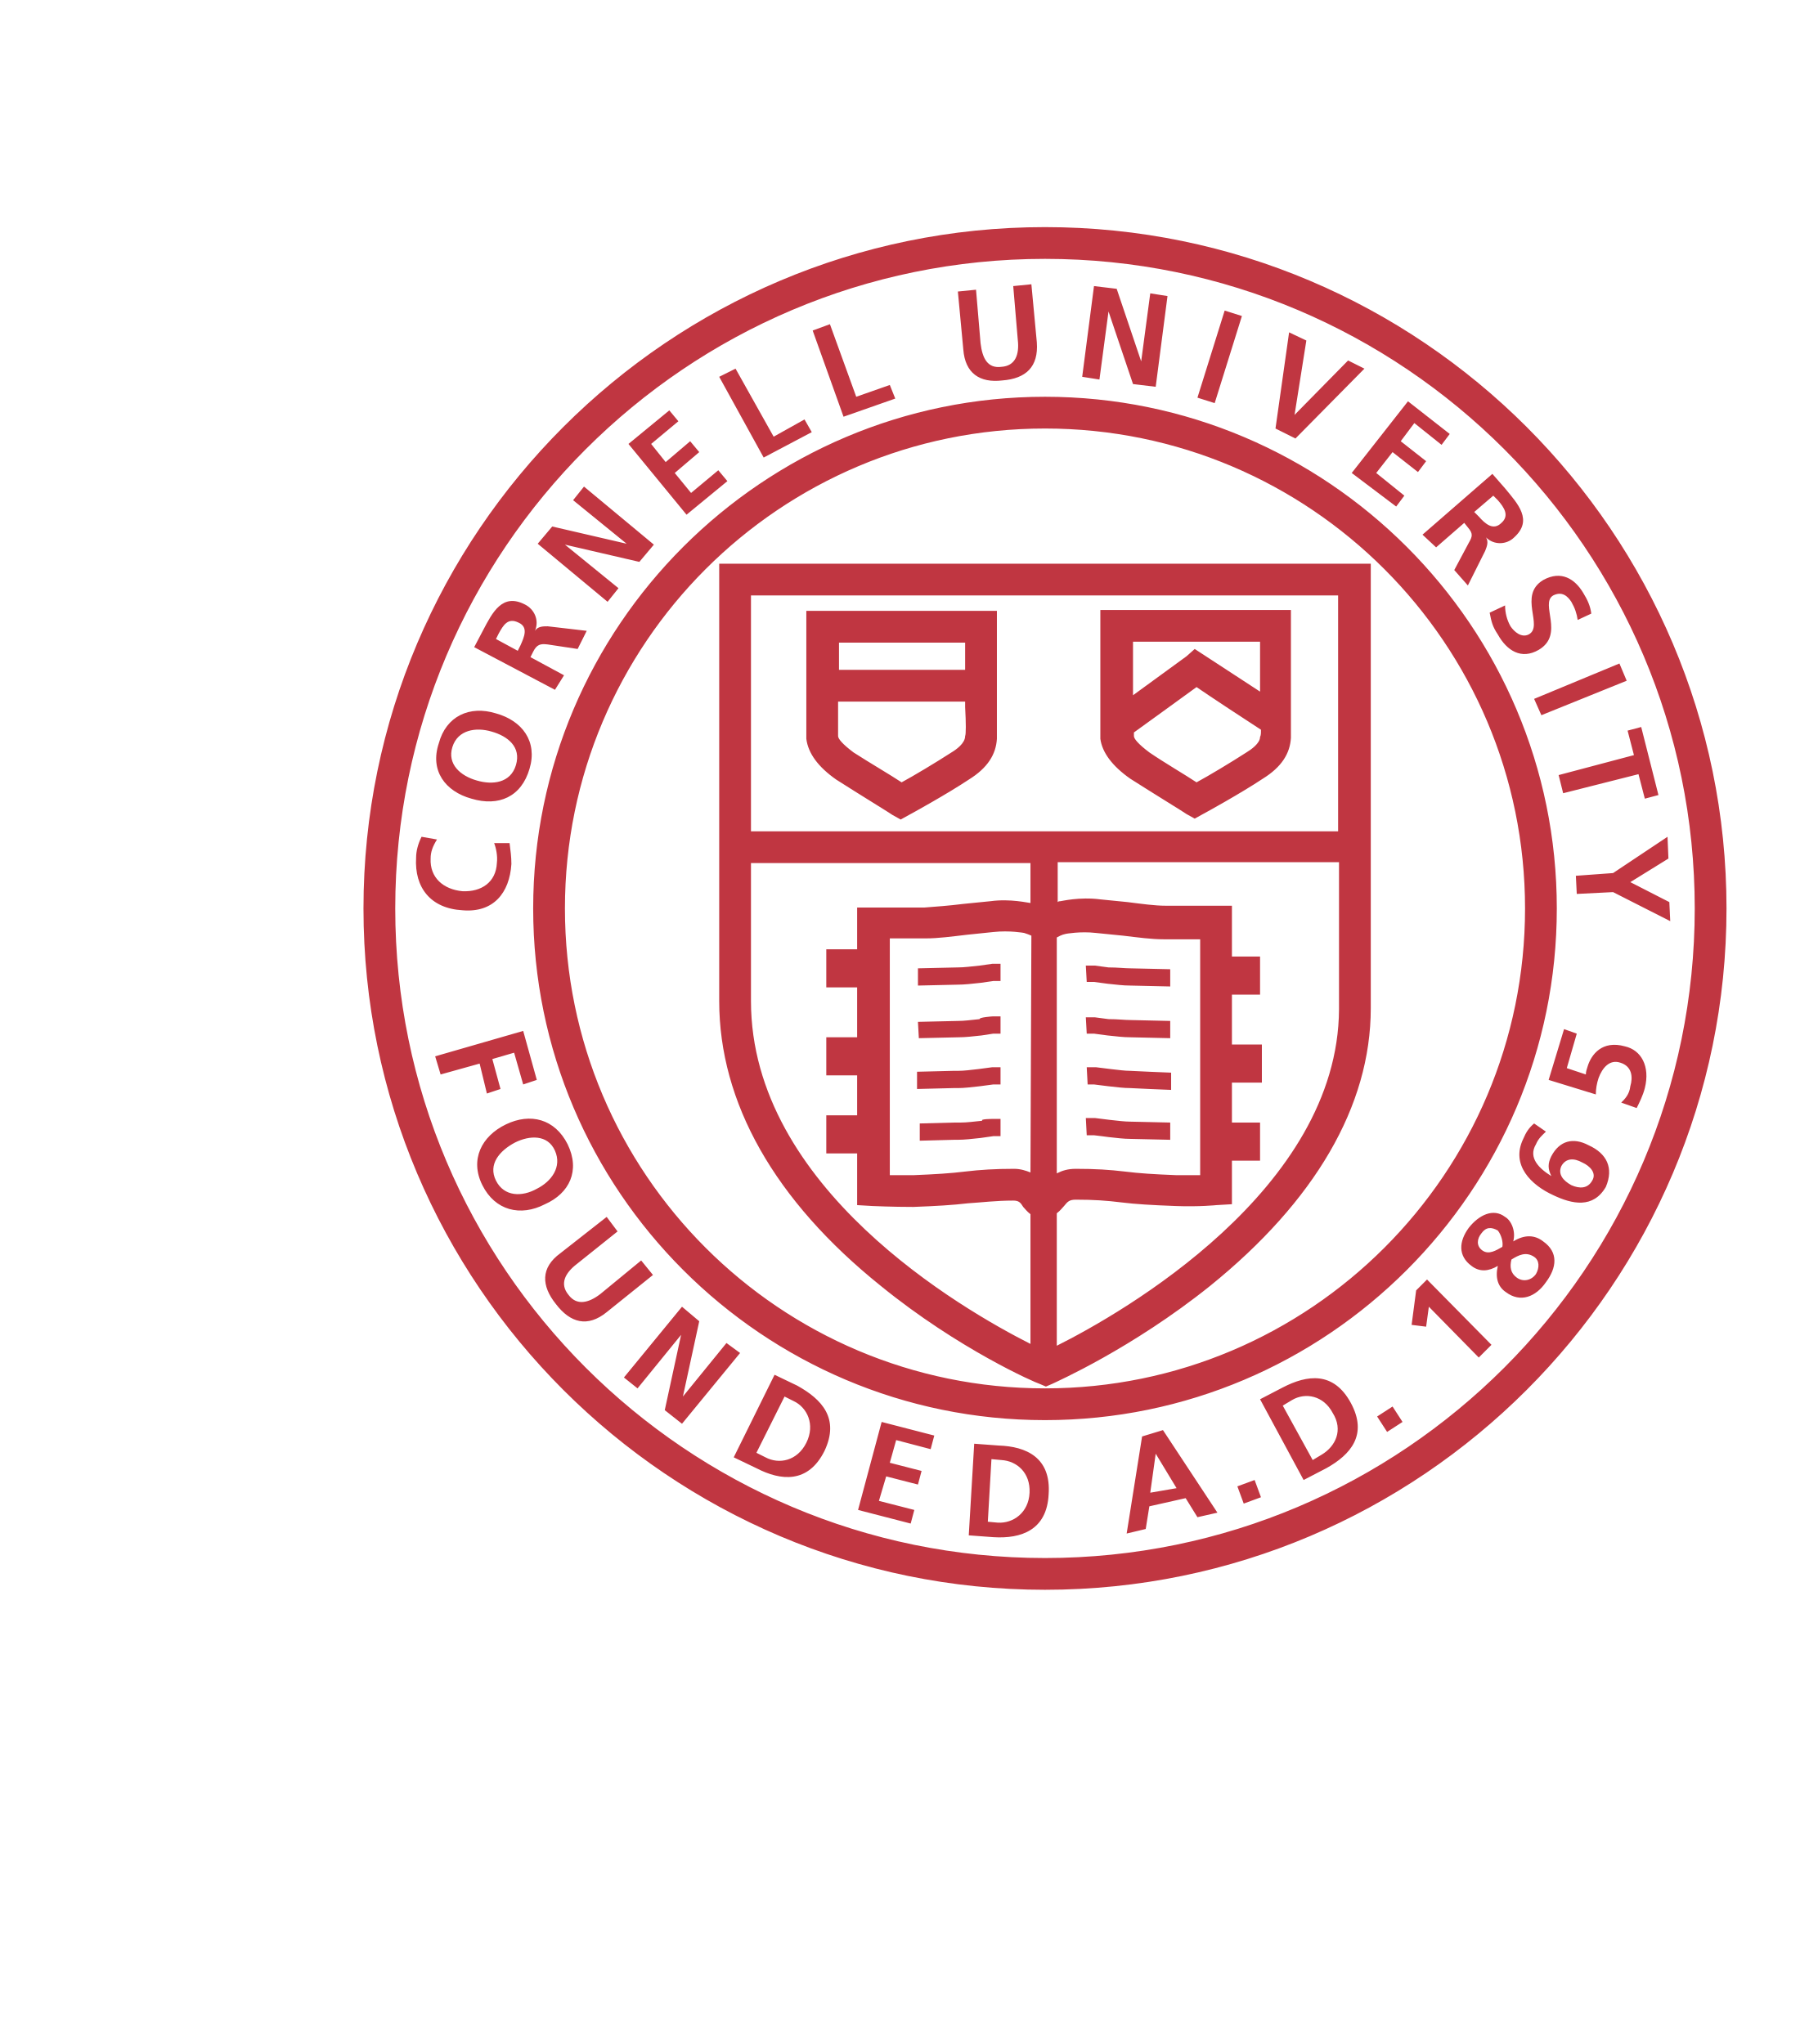
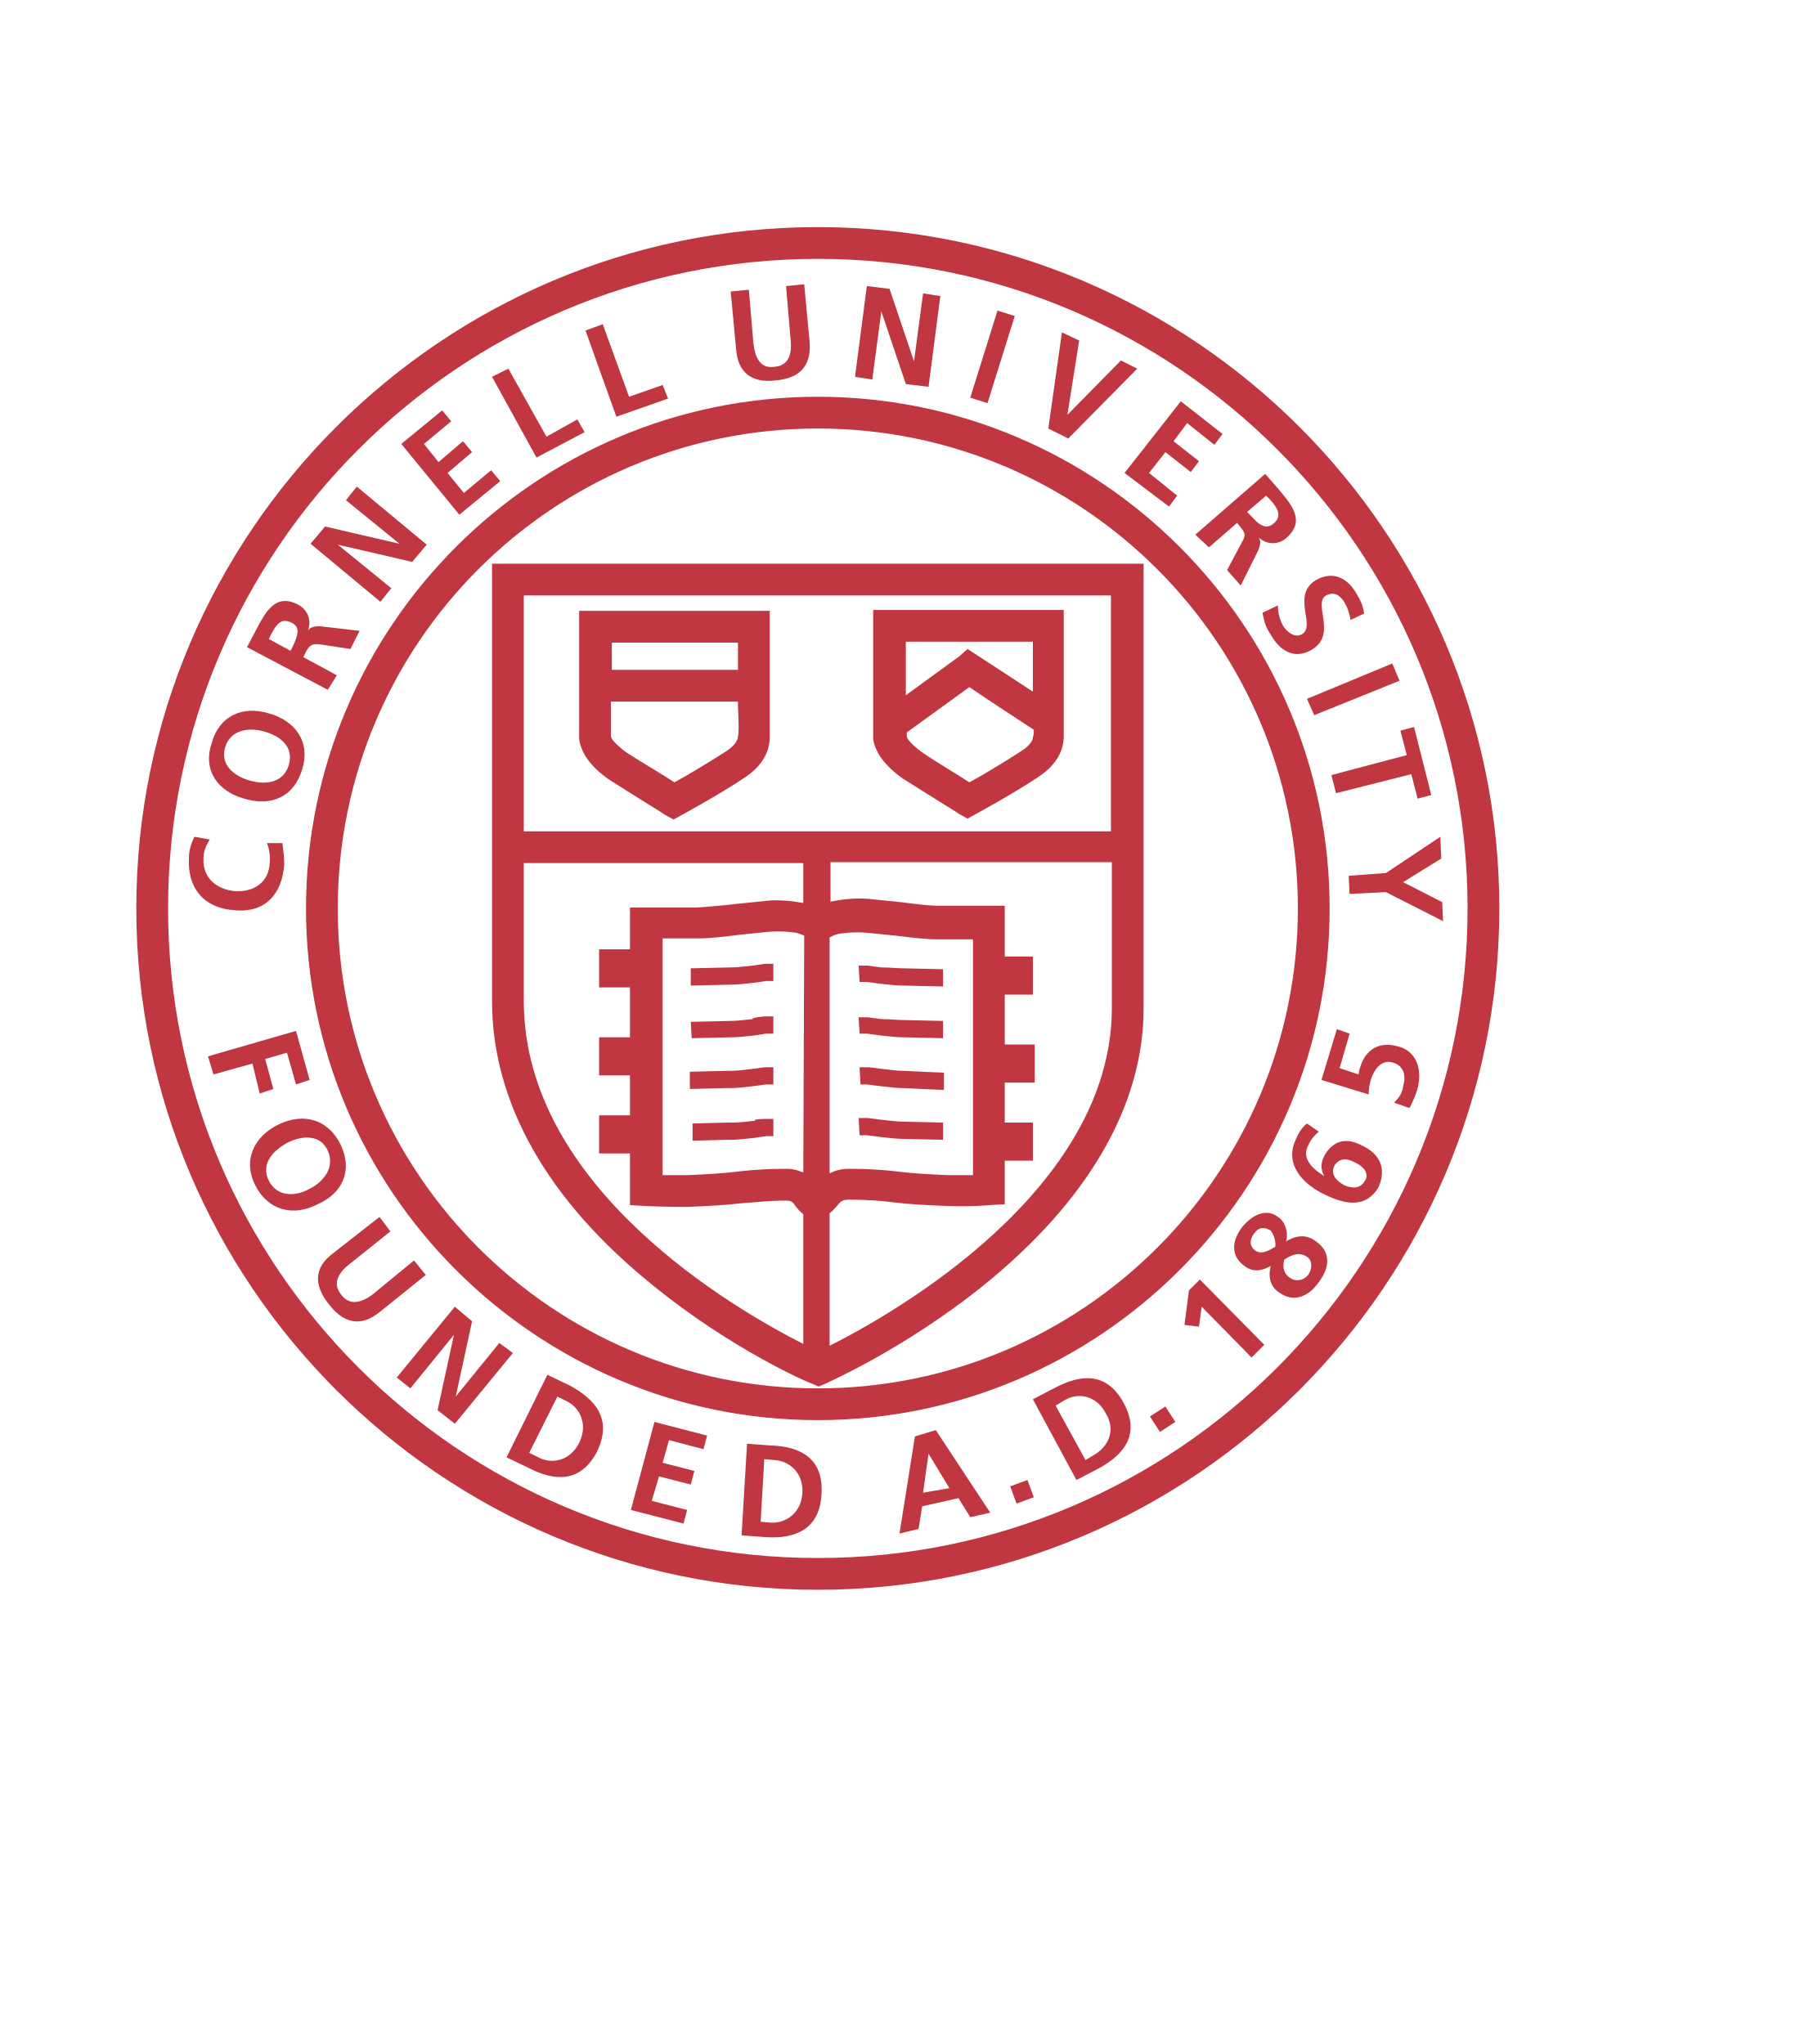
- <svg xmlns="http://www.w3.org/2000/svg" clip-rule="evenodd" fill-rule="evenodd" stroke-linejoin="round" stroke-miterlimit="1.414" viewBox="50 0 400 450">
+ <svg xmlns="http://www.w3.org/2000/svg" clip-rule="evenodd" fill-rule="evenodd" stroke-linejoin="round" stroke-miterlimit="1.414" viewBox="100 0 400 450">
  <path d="m224 89.145c-43.47 0-78.855 35.385-78.855 78.855s35.385 78.855 78.855 78.855 78.855-35.385 78.855-78.855-35.385-78.855-78.855-78.855zm0 154.035c-41.475 0-75.18-33.705-75.18-75.18s33.705-75.18 75.18-75.18 75.18 33.705 75.18 75.18-33.705 75.18-75.18 75.18zm0-134.4c-32.655 0-59.22 26.565-59.22 59.22s26.565 59.22 59.22 59.22 59.22-26.565 59.22-59.22-26.565-59.22-59.22-59.22zm0 114.765c-30.66 0-55.545-24.885-55.545-55.545s24.885-55.545 55.545-55.545 55.545 24.885 55.545 55.545-24.885 55.545-55.545 55.545zm-37.695-95.445v50.61c0 11.76 6.405 23.1 18.69 32.97 9.03 7.35 17.955 11.235 18.375 11.34l.735.315.735-.315c.42-.21 9.24-4.095 18.27-11.34 12.075-9.765 18.585-20.79 18.585-32.13v-51.45zm71.61 3.675v27.3h-67.935v-27.3zm-15.96 67.095h-2.73c-2.625-.105-4.305-.21-5.985-.42-1.785-.21-3.36-.315-5.67-.315-.945 0-1.575.21-2.205.525v-27.3c.21-.105.525-.315 1.05-.42 0 0 1.68-.315 3.465-.105l3.15.315c1.785.21 3.255.42 4.725.42h4.2zm-19.635-.315c-.525-.21-1.155-.42-1.89-.42-2.205 0-3.885.105-5.67.315-1.68.21-3.465.315-5.985.42h-2.73v-27.405h4.2c1.365 0 2.94-.21 4.725-.42l3.045-.315c1.89-.21 3.57.105 3.57.105.315.105.63.21.84.315zm-32.34-19.845v-15.96h32.34v4.62c-.21 0-2.31-.525-4.62-.21l-3.15.315c-1.68.21-3.15.315-4.515.42h-3.99-3.78v4.83h-3.57v4.41h3.57v5.775h-3.57v4.41h3.57v4.62h-3.57v4.41h3.57v5.985l1.785.105c.105 0 2.205.105 4.725.105 2.73-.105 4.515-.21 6.3-.42 1.68-.105 3.255-.315 5.25-.315.63 0 .84.21 1.155.735.21.21.42.525.84.84v15.015c-7.875-3.99-32.34-18.06-32.34-39.69zm35.385 39.9v-15.33c.42-.315.63-.63.84-.84.42-.525.63-.735 1.365-.735 2.1 0 3.57.105 5.25.315s3.57.315 6.3.42 4.725-.105 4.725-.105l1.785-.105v-5.04h3.255v-4.41h-3.255v-4.62h3.465v-4.41h-3.465v-5.775h3.255v-4.41h-3.255v-5.88h-3.675-3.99c-1.26 0-2.73-.21-4.41-.42l-3.15-.315c-2.415-.315-4.515.21-4.62.21s-.21 0-.315.105v-4.62h32.55v17.01c-.105 20.895-25.095 35.175-32.655 38.955zm-25.515-65.52c2.625 1.68 6.405 3.99 6.51 4.095l.945.525.945-.525c.21-.105 4.41-2.415 6.93-4.095 2.205-1.365 3.15-2.94 3.255-4.725v-12.915-1.89h-22.05v14.805c.21 1.68 1.365 3.255 3.465 4.725zm14.91-5.04c0 .84-1.05 1.575-1.575 1.89-1.785 1.155-4.41 2.73-5.775 3.465-1.26-.84-3.78-2.31-5.565-3.465-1.26-.945-1.785-1.575-1.785-1.89v-3.99h14.7v.63c.105 1.89.105 3.15 0 3.36zm0-10.815v3.15h-14.595v-3.15zm19.11 15.75c2.625 1.68 6.405 3.99 6.51 4.095l.945.525.945-.525c.21-.105 4.41-2.415 6.93-4.095 2.205-1.365 3.15-2.94 3.255-4.725v-12.915-1.89h-22.05v14.91c.21 1.575 1.365 3.15 3.465 4.62zm15.015-4.83c0 .735-1.05 1.47-1.575 1.785-1.785 1.155-4.41 2.73-5.775 3.465-1.26-.84-3.78-2.31-5.46-3.465-1.26-.945-1.785-1.575-1.785-1.89v-.42s5.67-4.095 7.245-5.25c1.365.945 5.985 3.99 7.455 4.935 0 .42 0 .63-.105.84 0-.105 0 0 0 0zm-14.7-11.025h14.7v5.775l-7.56-4.935-.945.84-6.195 4.515v-1.68c0-1.575 0-3.15 0-4.515zm-.315 37.8 4.62.105v1.995l-4.62-.105c-.84 0-1.575-.105-2.625-.21l-1.575-.21h-.84l-.105-1.89h1.05l1.575.21c1.05 0 1.89.105 2.52.105zm0 5.985 4.62.105v1.995l-4.62-.105c-.84 0-1.575-.105-2.625-.21l-1.575-.21h-.84l-.105-1.89h1.05l1.575.21c1.05 0 1.89.105 2.52.105zm-4.935 7.455-.105-1.995h1.05l1.68.21c.945.105 1.68.21 2.31.21l2.205.105 2.52.105v1.995l-2.52-.105-2.205-.105c-.735 0-1.575-.105-2.52-.21l-1.68-.21zm4.935 4.305 4.62.105v1.995l-4.62-.105c-.735 0-1.575-.105-2.52-.21 0 0-1.575-.21-1.68-.21h-.84l-.105-1.995h1.05l1.68.21c.945.105 1.785.21 2.415.21zm-24.57-15.75v-1.995l4.62-.105c.735 0 1.47-.105 2.52-.21l1.47-.21h.945v1.995h-.84l-1.47.21c-.945.105-1.89.21-2.625.21zm8.61 3.57h.945v1.995h-.84l-1.365.21c-.945.105-1.89.21-2.625.21l-4.62.105-.105-1.89 4.62-.105c.735 0 1.47-.105 2.52-.21-.105-.21 1.47-.315 1.47-.315zm0 5.88h.945v1.995h-.84l-1.575.21c-.945.105-1.785.21-2.52.21h-.525l-4.2.105v-1.995l4.2-.105h.525c.735 0 1.47-.105 2.415-.21zm0 5.985h.945v1.995h-.84l-1.47.21c-.945.105-1.89.21-2.625.21h-.42l-3.99.105v-1.995l3.99-.105h.735c.735 0 1.47-.105 2.52-.21-.315-.21 1.155-.21 1.155-.21zm-3.36-89.04-.63-6.72 2.1-.21.525 6.195c.21 1.785.84 2.94 2.415 2.73 1.575-.105 2.1-1.365 1.89-3.15l-.525-6.195 2.1-.21.63 6.72c.21 2.835-1.26 4.2-3.99 4.41-2.625.315-4.305-.84-4.515-3.57zm-32.025 19.11-6.72-8.19 4.725-3.885 1.05 1.26-3.15 2.625 1.68 2.1 2.835-2.415 1.05 1.26-2.835 2.415 1.89 2.31 3.15-2.625 1.05 1.26zm18.165-11.34-3.57-9.975 1.995-.735 3.045 8.4 3.885-1.365.63 1.575zm29.61-4.305-1.995-.315 1.365-10.5 2.625.315 2.835 8.4 1.05-7.875 1.995.315-1.365 10.5-2.625-.315-2.835-8.4zm-56.91 25.725-8.085-6.72 1.68-1.995 8.61 1.995-6.195-5.04 1.26-1.575 8.085 6.72-1.68 1.995-8.61-1.995 6.195 5.04zm-5.04 8.505-3.885-2.1.315-.63c.42-.84.84-.945 1.68-.84l3.465.525 1.05-2.1-4.515-.525c-.525 0-1.155 0-1.47.525.525-1.26-.105-2.52-1.155-3.045-2.625-1.365-3.78.945-4.83 2.94l-1.05 1.995 9.345 4.935zm-5.04-3.465-.315.63-2.52-1.365.315-.63c.525-.945 1.05-1.89 2.31-1.26 1.155.525.63 1.68.21 2.625zm117.285 6.195 9.87-4.095.84 1.995-9.87 3.99zm-36.96-34.23-1.995-.63 3.15-10.08 1.995.63zm48.51 40.74-.735-2.835 1.575-.42 1.995 7.875-1.575.42-.735-2.835-8.715 2.205-.525-2.1zm-2.415 13.65 6.3-4.2.105 2.52-4.41 2.73 4.515 2.31.105 2.205-6.615-3.36-4.2.21-.105-2.1zm-9.765-27.615c1.785-.945-1.26-4.515 1.68-6.3 2.1-1.155 3.675-.105 4.62 1.47.525.84.84 1.575.945 2.415l-1.575.735c-.105-.735-.315-1.365-.735-2.1-.42-.63-1.05-1.26-2.1-.735-1.575.945 1.365 4.515-1.68 6.3-1.995 1.155-3.675.105-4.725-1.785-.63-.945-.735-1.47-.945-2.52l1.785-.84c0 .84.21 1.68.63 2.415.42.63 1.26 1.365 2.1.945zm-10.71-10.08 3.255-2.835.42.525c.63.735.525 1.05.105 1.785l-1.68 3.15 1.575 1.785 1.995-3.99c.21-.525.42-1.05.105-1.575.945.945 2.415.84 3.255 0 2.205-1.995.42-3.885-1.05-5.67l-1.47-1.68-8.085 7.035zm6.615-5.985.525.525c.735.84 1.365 1.785.42 2.625-.945.945-1.89.105-2.625-.735l-.525-.525zm-22.89-6.615-2.31-1.155 1.575-11.13 1.995.945-1.365 8.61 6.195-6.3 1.89.945zm6.51 3.99 6.51-8.295 4.83 3.78-.945 1.26-3.15-2.52-1.575 2.1 2.94 2.31-.945 1.26-2.94-2.31-1.89 2.415 3.255 2.625-.945 1.26zm-68.04-1.785-5.145-9.345 1.89-.945 4.41 7.875 3.57-1.995.84 1.47zm56.805 118.335.735 1.995-1.995.735-.735-1.995zm-13.02-5.04-1.785 11.235 2.205-.525.42-2.625 4.2-.945 1.365 2.205 2.31-.525-6.3-9.555zm.945 6.51.63-4.515 2.415 3.99zm45.465-29.085c-.945-.735-2.1-.84-3.465 0 .315-1.155-.21-2.415-.945-2.835-1.365-1.05-3.045-.21-4.2 1.26-1.155 1.575-1.26 3.255.315 4.41.945.735 1.995.63 3.045 0-.315 1.365 0 2.415.945 3.045 1.68 1.26 3.465.525 4.62-1.155 1.26-1.68 1.47-3.465-.315-4.725zm-4.725.63c-.735.42-1.575.945-2.31.42s-.63-1.365-.105-1.995c.525-.735 1.155-.735 1.89-.315.42.525.63 1.365.525 1.89zm3.885 3.15c-.525.735-1.47.945-2.205.42s-.84-1.26-.63-2.1c.84-.525 1.68-.945 2.625-.315.63.42.63 1.26.21 1.995zm-62.16 19.845-2.835-.21-.63 10.605 2.835.21c3.255.21 6.195-.84 6.405-4.935.315-4.305-2.625-5.565-5.775-5.67zm3.57 5.46c-.105 2.31-1.89 3.57-3.675 3.465l-1.155-.105.42-7.245 1.155.105c1.785.105 3.36 1.47 3.255 3.78zm-64.575-80.325c3.15.945 5.775-.21 6.72-3.465.945-3.15-.84-5.565-3.885-6.405-3.045-.945-5.775.315-6.615 3.465-1.05 3.15.735 5.565 3.78 6.405zm-2.205-5.985c.63-1.995 2.73-2.31 4.515-1.785 1.89.525 3.465 1.785 2.835 3.885s-2.73 2.31-4.515 1.785c-1.89-.525-3.465-1.89-2.835-3.885zm96.075 74.13-2.625 1.365 5.04 9.345 2.625-1.365c2.835-1.575 4.83-3.885 2.835-7.56s-5.04-3.255-7.875-1.785zm4.515 7.77-1.05.63-3.465-6.3 1.05-.63c1.575-.945 3.675-.525 4.725 1.47 1.26 1.995.315 3.885-1.26 4.83zm-50.925-3.78 6.09 1.575-.42 1.575-3.99-1.05-.735 2.625 3.675.945-.42 1.575-3.675-.945-.84 2.835 4.095 1.05-.42 1.575-6.09-1.575zm59.115-1.785 1.155 1.785-1.785 1.155-1.155-1.785zm3.99-14.7 7.455 7.56-1.47 1.47-5.775-5.88-.315 2.31-1.68-.21.525-3.99zm-109.62-24.99-4.515 1.26-.63-2.1 10.185-2.94 1.575 5.67-1.575.525-1.05-3.675-2.52.735.945 3.465-1.575.525zm134.82 2.835c-.21.84-.63 1.68-.945 2.31l-1.785-.63c.42-.42.945-.945 1.05-1.89.315-1.05.21-2.31-1.155-2.73-1.26-.42-2.1.63-2.52 1.785-.21.63-.315 1.26-.315 1.89l-5.46-1.68 1.785-5.88 1.47.525-1.155 3.99 2.205.735c0-.315.105-.63.21-.945.42-1.365 1.68-3.045 4.305-2.31 1.89.42 2.94 2.31 2.31 4.83zm-136.815-20.58c-3.675-.21-5.565-2.625-5.355-6.09 0-.735.21-1.575.63-2.415l1.785.315c-.525.84-.735 1.47-.735 2.205-.105 2.205 1.47 3.57 3.675 3.78 2.205.105 3.885-1.05 3.99-3.255.105-.84-.105-1.785-.315-2.31h1.785c.105.84.21 1.575.21 2.415-.21 3.36-2.1 5.67-5.67 5.355zm12.18 27.09c-1.47-2.94-4.305-3.675-7.14-2.31s-4.2 4.095-2.73 7.035 4.41 3.675 7.245 2.205c2.835-1.26 4.095-3.885 2.625-6.93zm-3.57 5.145c-1.68.945-3.78.945-4.725-.945s.42-3.465 2.205-4.41c1.68-.84 3.78-.945 4.62.945s-.42 3.57-2.1 4.41zm121.695-5.04c-1.785-.945-3.36-.525-4.305 1.26-.42.84-.42 1.47 0 2.31-1.365-.84-2.73-2.1-1.785-3.675.315-.735.735-1.05 1.155-1.47l-1.365-.945c-.63.525-.945 1.05-1.26 1.785-1.47 3.045.945 5.355 3.465 6.51 2.205 1.05 4.62 1.575 6.09-.945.945-2.205.105-3.885-1.995-4.83zm.42 4.095c-.525.945-1.47.945-2.415.525-.945-.525-1.575-1.26-1.155-2.205.525-.945 1.47-.945 2.415-.42.945.42 1.68 1.26 1.155 2.1zm-108.675 10.92-5.355 4.305c-2.205 1.785-4.2 1.26-5.88-.945-1.68-2.1-1.785-4.2.525-5.88l5.355-4.2 1.26 1.68-4.725 3.78c-1.365 1.05-1.995 2.31-.945 3.57.945 1.26 2.31.945 3.675-.105l4.725-3.885zm16.695 12.81-2.625-1.26-4.725 9.555 2.625 1.26c2.835 1.47 5.985 1.785 7.875-1.995 1.785-3.78-.315-5.985-3.15-7.56zm1.05 6.615c-1.05 2.1-3.15 2.52-4.725 1.68l-1.05-.525 3.255-6.51 1.05.525c1.575.735 2.52 2.73 1.47 4.83zm-7.665-10.395-6.72 8.19-1.995-1.575 1.89-8.715-5.04 6.195-1.575-1.26 6.72-8.19 1.995 1.68-1.89 8.715 5.04-6.195z" fill="#c03641" fill-rule="nonzero" transform="matrix(1.90223 0 0 1.90223 -146.098 -119.574)" />
</svg>
